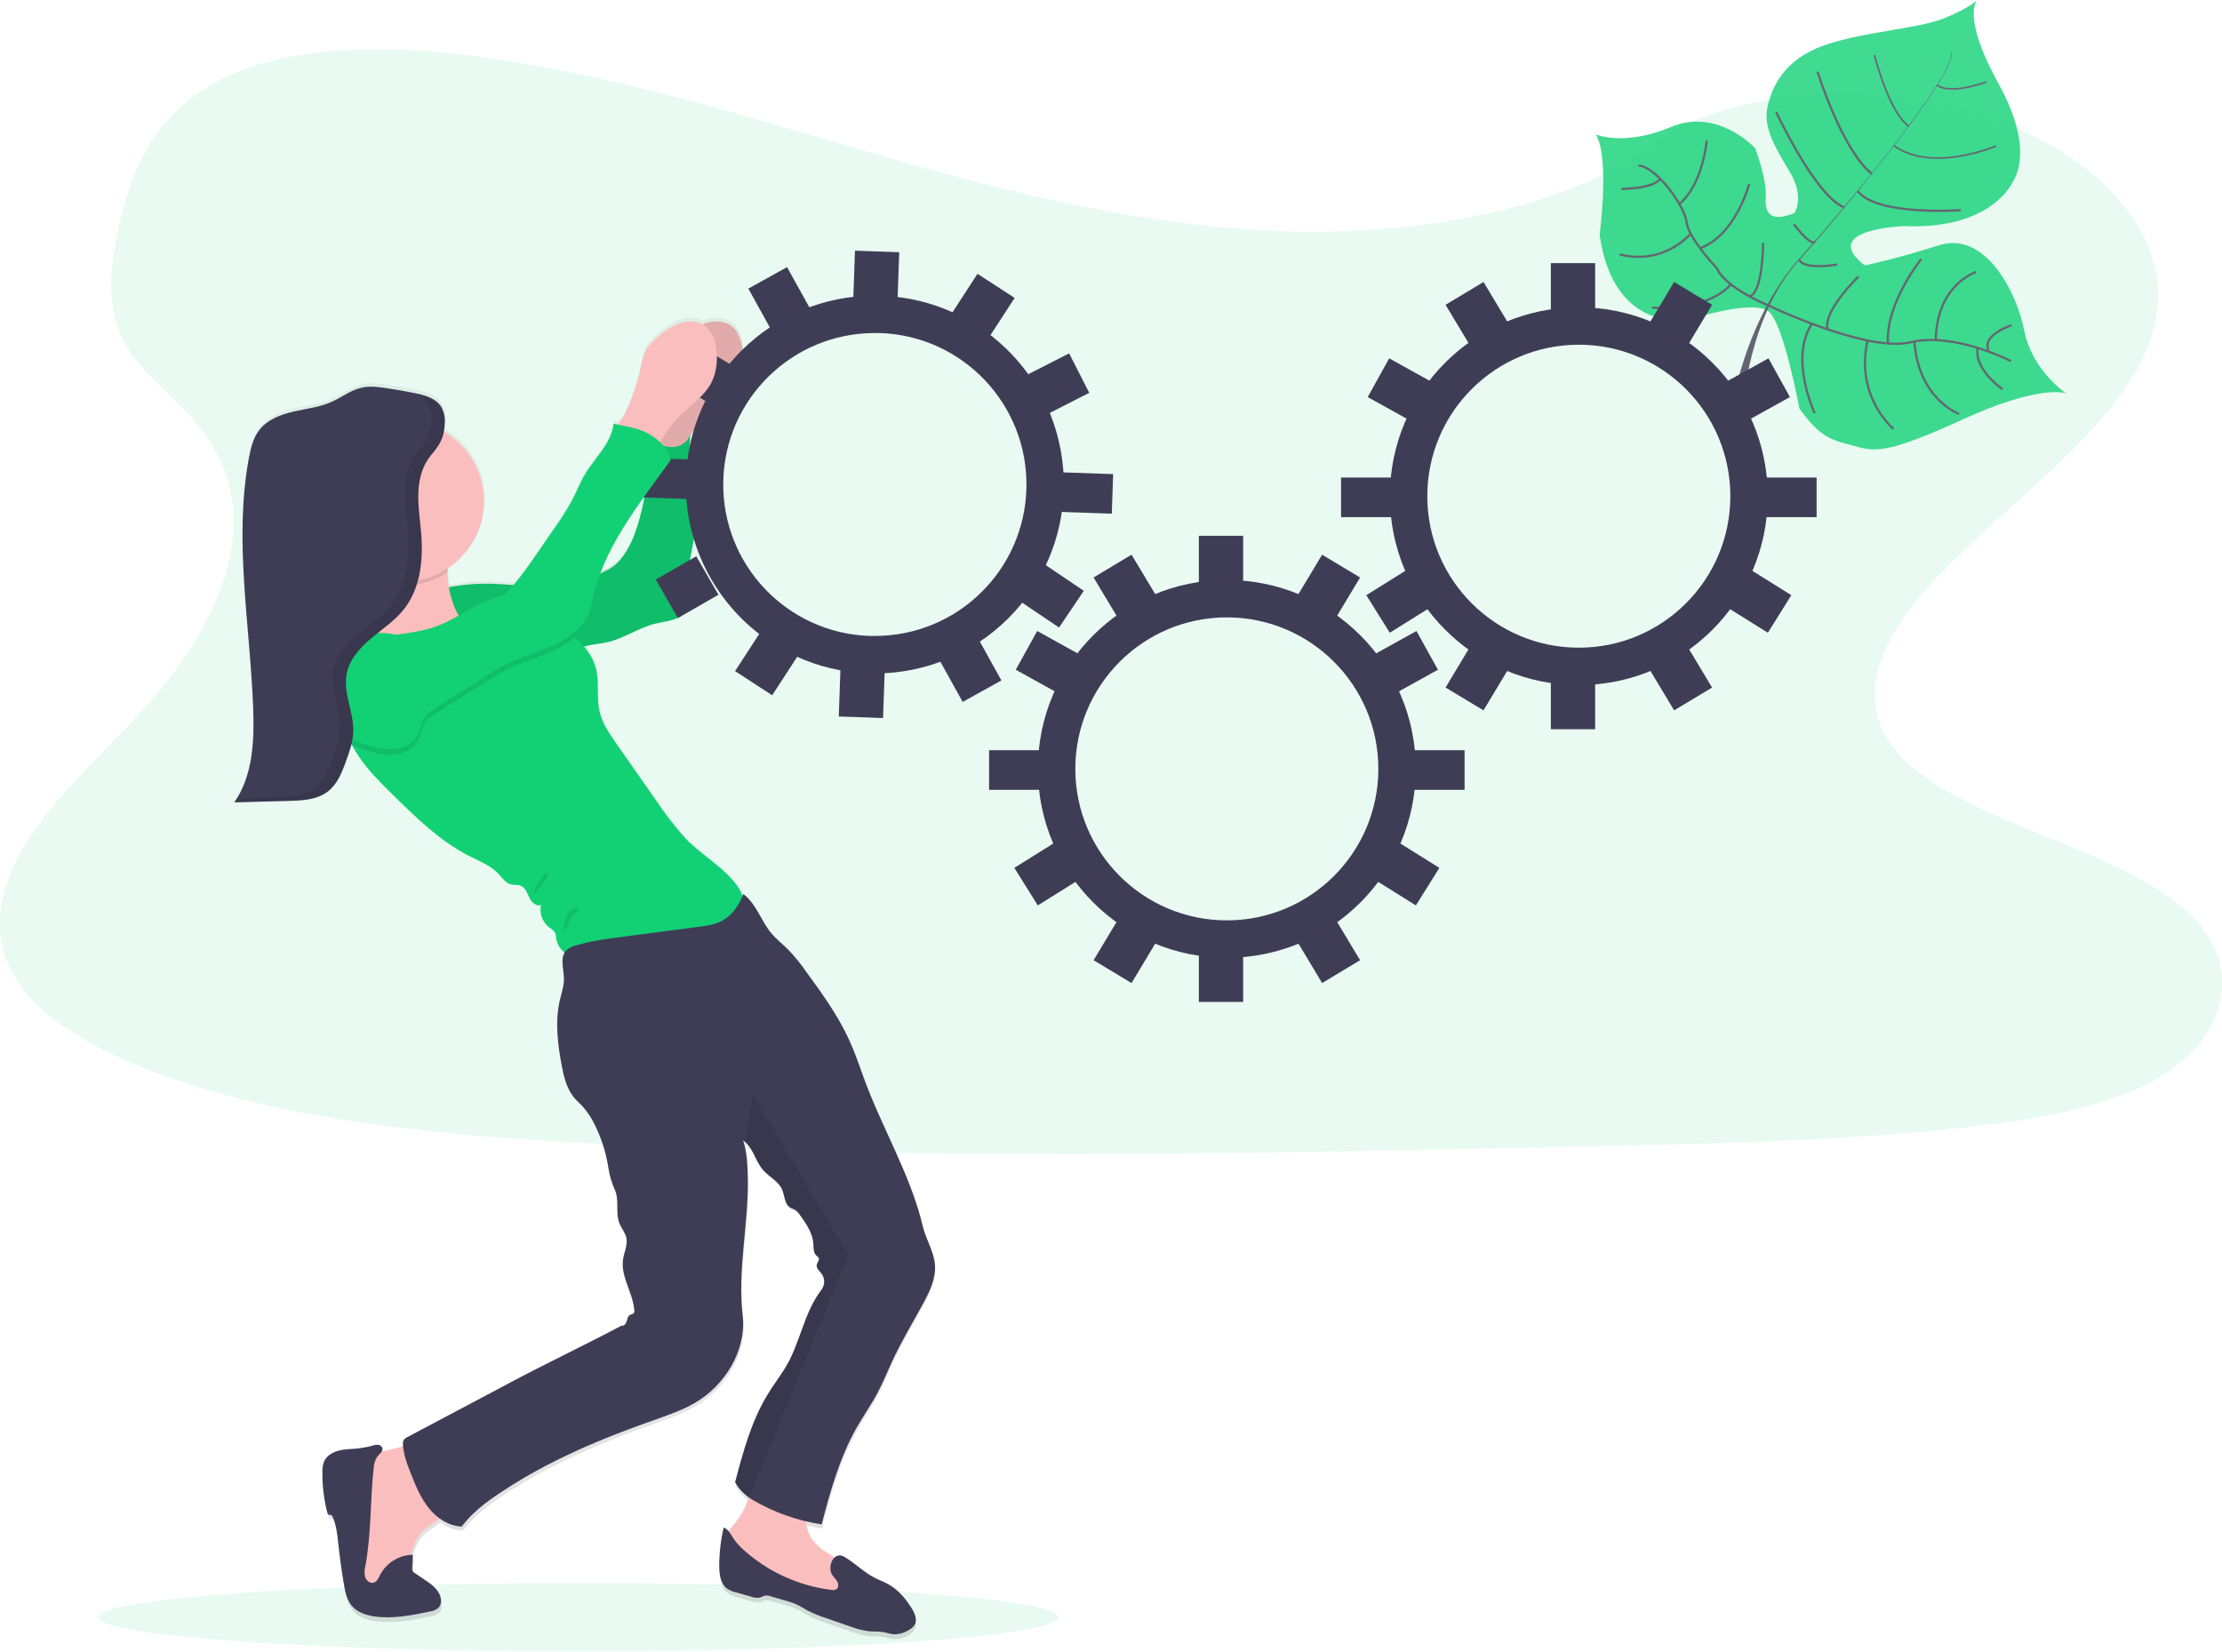
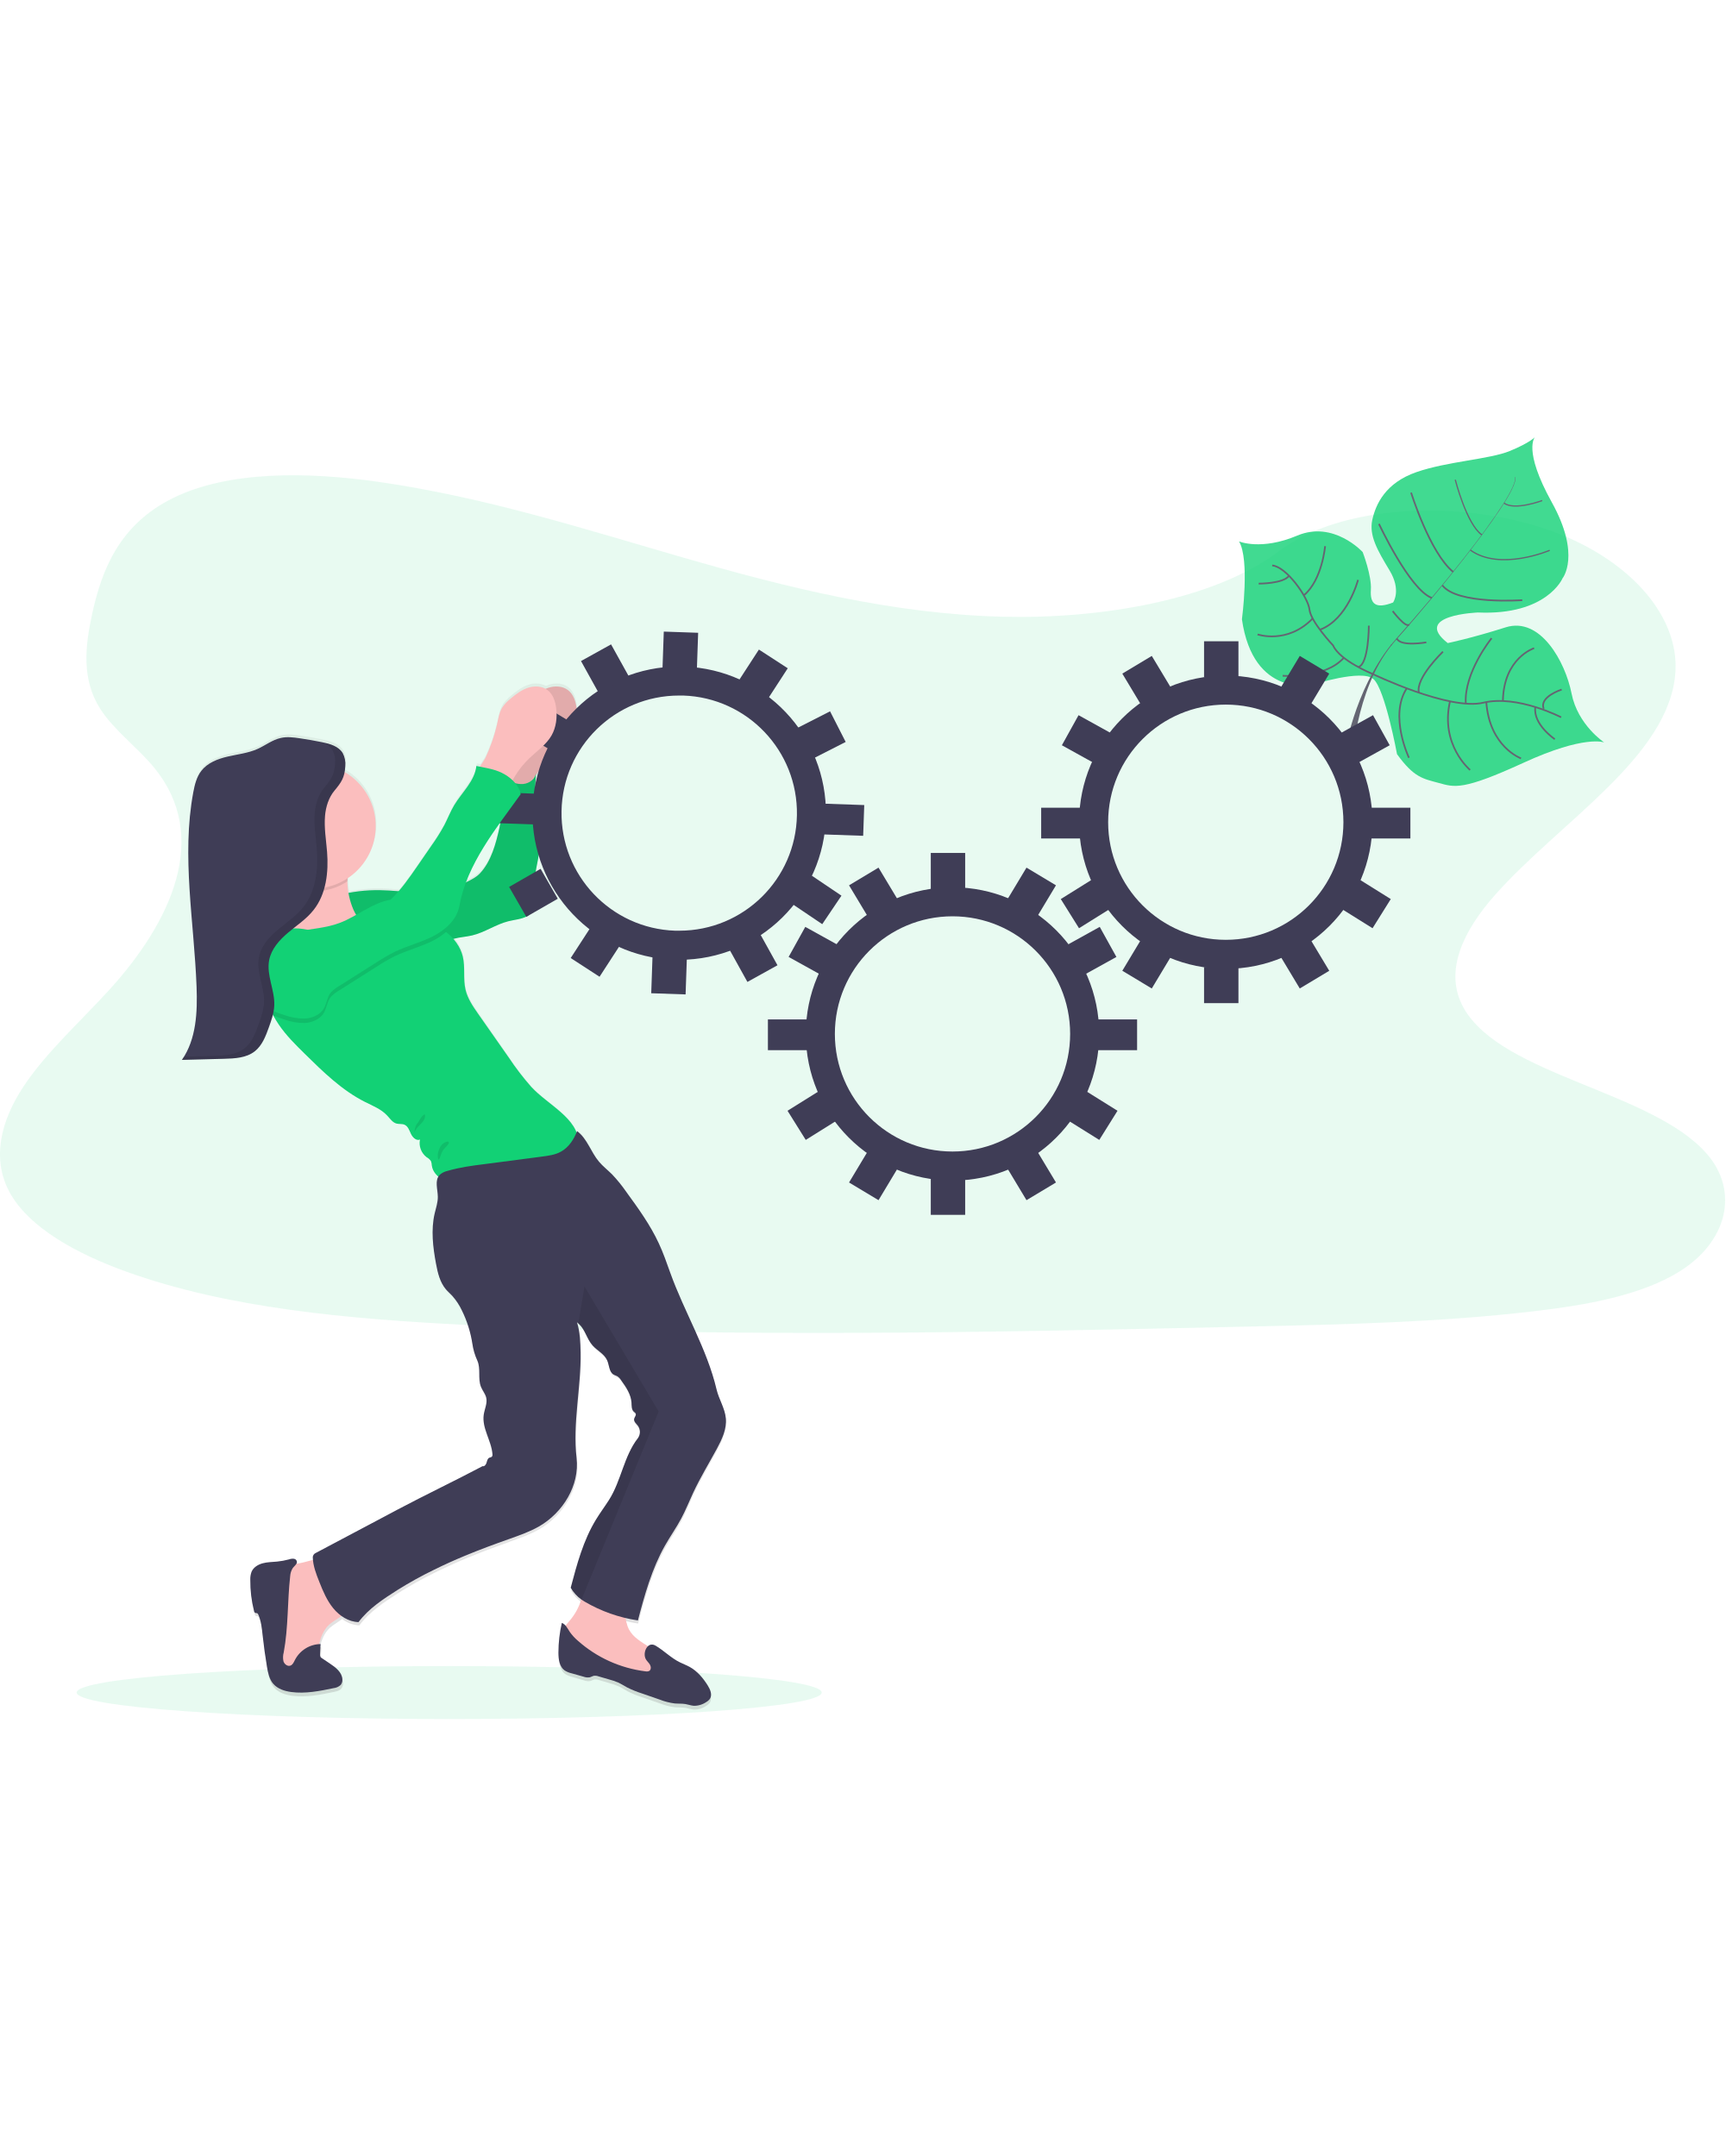
- <svg xmlns="http://www.w3.org/2000/svg" id="b1d80de4-06cb-4b2d-9c4c-b14d42818646" data-name="Layer 1" width="1009.54" height="750.39" viewBox="0 0 1009.54 750.39">
+ <svg xmlns="http://www.w3.org/2000/svg" id="b1d80de4-06cb-4b2d-9c4c-b14d42818646" data-name="Layer 1" width="240" height="300" viewBox="0 0 1009.54 750.39">
  <defs>
    <linearGradient id="fd95d79a-5cd9-41a5-a6ba-ef65272c784a" x1="361.1" y1="819.7" x2="361.1" y2="219" gradientUnits="userSpaceOnUse">
      <stop offset="0" stop-color="gray" stop-opacity="0.25" />
      <stop offset="0.54" stop-color="gray" stop-opacity="0.12" />
      <stop offset="1" stop-color="gray" stop-opacity="0.1" />
    </linearGradient>
  </defs>
  <path d="M681.78,180c-64.72-1.67-126.36-17.19-185.22-34.17S379.4,110,316.23,101c-40.63-5.79-87.1-6.61-119.83,9.58C164.89,126.14,154.71,153,149.24,178c-4.12,18.77-6.54,38.52,4.74,56.09,7.84,12.2,21.74,22.45,31.36,34.14,33.47,40.66,9.81,90.79-26.45,130.49-17,18.62-36.75,36.38-49.88,56.21s-19.2,42.53-7.71,62.76c11.38,20,38.51,35.09,67.9,45.68,59.69,21.51,130,27.66,198.61,31.15,151.83,7.72,304.46,4.37,456.69,1,56.34-1.24,112.92-2.49,168.34-9,30.78-3.59,62.55-9.3,84.9-23.07,28.36-17.48,35.39-47.08,16.38-69-31.88-36.77-120-45.91-142.31-85.37-12.26-21.72.33-45.91,18.16-66.06,38.24-43.21,102.33-81.12,105.7-130.52,2.32-33.92-28.49-67.9-76.13-83.95-49.93-16.82-119.18-14.71-156,13.14C805.59,170.4,738.93,181.44,681.78,180Z" transform="translate(-95.23 -74.8)" fill="#12d175" opacity="0.1" />
  <g opacity="0.8">
    <path d="M1034,253.58s-11.28-4.58-47.16,11.88-40.36,14.37-49.65,11.85-14.47-3.11-24.43-16.85c0,0-7-38.07-13.82-44s-35.68,3.37-35.68,3.37S828.64,227.79,822,181.5c0,0,4.68-34.88-1.7-45.59,0,0,12.88,5.55,34.12-3.41s38.24,9.66,38.24,9.66,5.36,13.87,4.8,22.13,2.83,11.38,13,7.38c0,0,5-7.08-2.07-18.78s-12.08-20.42-10.11-29.51,7.62-21.68,25.79-28S966.93,87.88,978.78,83s14.71-8.15,14.71-8.15-7.29,7.31,9.89,38.27,6.23,44.41,6.23,44.41-9.14,21.78-49.48,20c0,0-38.87,1.42-17.68,17.9,0,0,13.57-2.76,33.87-9.21s34.93,20.17,38.57,38.69S1034,253.58,1034,253.58Z" transform="translate(-95.23 -74.8)" fill="#12d175" />
    <path d="M981.76,98.29l.21-.06c1.56,5.91-15.81,29.65-30.66,48.53l-.17-.13C972.08,120,983,102.83,981.76,98.29Z" transform="translate(-95.23 -74.8)" fill="#444053" />
    <path d="M951.44,146.24l.09.24c-11.86,15.08-26.78,33.08-38.72,46.41-1.14,1.27-2.27,2.6-3.35,4l-.35-.27c1.1-1.37,2.23-2.71,3.37-4C924.42,179.27,939.59,161.31,951.44,146.24Z" transform="translate(-95.23 -74.8)" fill="#444053" />
    <path d="M909.4,196.22l.24.4c-21.73,27.13-23.17,69.25-23.22,69.62L881.84,261C881.89,260.58,887.52,223.53,909.4,196.22Z" transform="translate(-95.23 -74.8)" fill="#444053" />
    <path d="M1008.81,238.87s-25.62-13.32-45.59-8.54-64.92-16.9-64.92-16.9-19.09-7.75-22.93-16.59c0,0-13.09-13.85-13.84-21S848,150.65,839.72,150" transform="translate(-95.23 -74.8)" fill="none" stroke="#444053" stroke-miterlimit="10" />
    <path d="M1005.1,251.69s-12.9-8.69-11.4-18.83" transform="translate(-95.23 -74.8)" fill="none" stroke="#444053" stroke-miterlimit="10" />
    <path d="M985.31,262.92s-18.46-6.7-20.31-33" transform="translate(-95.23 -74.8)" fill="none" stroke="#444053" stroke-miterlimit="10" />
    <path d="M955.53,269.72s-17.64-14.63-11.78-40.2" transform="translate(-95.23 -74.8)" fill="none" stroke="#444053" stroke-miterlimit="10" />
    <path d="M919.74,262.57s-11.74-24.63-1.29-40.65" transform="translate(-95.23 -74.8)" fill="none" stroke="#444053" stroke-miterlimit="10" />
    <path d="M1009.11,222.63s-13.35,4.24-10.48,11.26" transform="translate(-95.23 -74.8)" fill="none" stroke="#444053" stroke-miterlimit="10" />
    <path d="M993,198.41s-17.86,5.66-18.28,30.93" transform="translate(-95.23 -74.8)" fill="none" stroke="#444053" stroke-miterlimit="10" />
    <path d="M968.1,192.58S951.85,212.64,953,230.87" transform="translate(-95.23 -74.8)" fill="none" stroke="#444053" stroke-miterlimit="10" />
    <path d="M939.64,200.45s-16.15,15.43-14.09,24" transform="translate(-95.23 -74.8)" fill="none" stroke="#444053" stroke-miterlimit="10" />
    <path d="M929.9,195s-15.14,2.71-17.25-2.26" transform="translate(-95.23 -74.8)" fill="none" stroke="#444053" stroke-miterlimit="10" />
    <path d="M910.23,176.72s7.65,10.13,9.62,7.86" transform="translate(-95.23 -74.8)" fill="none" stroke="#444053" stroke-miterlimit="10" />
    <path d="M986.05,170.31s-38.16,2.77-46.79-8.73" transform="translate(-95.23 -74.8)" fill="none" stroke="#444053" stroke-miterlimit="10" />
    <path d="M902.2,125.68s17.91,38.43,30.91,43.33" transform="translate(-95.23 -74.8)" fill="none" stroke="#444053" stroke-miterlimit="10" />
    <path d="M921,107.37s11,35.35,24.62,46.39" transform="translate(-95.23 -74.8)" fill="none" stroke="#444053" stroke-miterlimit="10" />
    <path d="M1002.11,141.14s-29,12.45-46.44-.15" transform="translate(-95.23 -74.8)" fill="none" stroke="#444053" stroke-miterlimit="10" stroke-width="0.75" />
    <path d="M946.84,99.83s6.63,26,15.56,32.27" transform="translate(-95.23 -74.8)" fill="none" stroke="#444053" stroke-miterlimit="10" stroke-width="0.75" />
    <path d="M997.73,112s-16.31,6.17-22.4,1.44" transform="translate(-95.23 -74.8)" fill="none" stroke="#444053" stroke-miterlimit="10" stroke-width="0.75" />
    <path d="M896.26,185.21s0,22.65-6.17,24.26" transform="translate(-95.23 -74.8)" fill="none" stroke="#444053" stroke-miterlimit="10" />
    <path d="M845.84,214.56s24.5,2.1,35.79-10.54" transform="translate(-95.23 -74.8)" fill="none" stroke="#444053" stroke-miterlimit="10" />
    <path d="M889.94,158.45s-5.92,23-22.27,29.16" transform="translate(-95.23 -74.8)" fill="none" stroke="#444053" stroke-miterlimit="10" />
    <path d="M831.15,190.36s17.34,6,32.25-9.32" transform="translate(-95.23 -74.8)" fill="none" stroke="#444053" stroke-miterlimit="10" />
    <path d="M870.67,138.7s-1.64,19.51-12.25,28.64" transform="translate(-95.23 -74.8)" fill="none" stroke="#444053" stroke-miterlimit="10" />
    <path d="M831.81,160.63s14.39.09,17.76-4.59" transform="translate(-95.23 -74.8)" fill="none" stroke="#444053" stroke-miterlimit="10" />
  </g>
  <ellipse cx="262.87" cy="734.89" rx="218" ry="15.5" fill="#12d175" opacity="0.1" />
  <path d="M484.39,725.3c3-5.39,6.59-10.47,9.49-15.93,2.65-5,4.72-10.3,7.11-15.44,4.09-8.8,9.13-17.12,13.72-25.68,3-5.61,5.9-11.72,5.32-18.06-.55-6-4.07-11.2-5.43-17-5.54-23.81-18.87-45.67-27-68.7-2.08-5.84-4.1-11.72-6.7-17.36-5-10.85-12-20.6-19-30.27a85.48,85.48,0,0,0-8.4-10.44c-2.51-2.51-5.33-4.72-7.61-7.44-4.7-5.6-6.9-13.66-12.78-18-.1.26-.21.51-.32.77C428.58,471,414.46,463.91,406.27,455a157.44,157.44,0,0,1-13.13-17.25l-17.83-25.77c-3.07-4.44-6.2-9-7.44-14.29-1.52-6.38-.11-13.18-1.61-19.56a24.67,24.67,0,0,0-5.45-10.36c.17-.05.35-.12.53-.16,3.4-.91,7-1.07,10.37-1.88,7.35-1.75,13.74-6.45,21.06-8.33,3.74-1,7.73-1.2,11.12-3a9.24,9.24,0,0,0,4.3-9.82c-2.37-12.55,4.25-25.27,3.13-38-.3-3.52-1.2-6.95-1.78-10.44-1.35-8.1-1.1-16.4-.62-24.62a52,52,0,0,1,8.15-10.13c4.5-4.34,9.87-8,13-13.43,2.73-4.81,3.39-10.62,2.7-16.12-.49-4-1.85-8.21-5-10.64s-7.67-2.61-11.48-1.34c-.53.17-1.05.38-1.56.6a13.11,13.11,0,0,0-10.34-.6c-3.8,1.26-7.06,3.77-10.12,6.38a23.13,23.13,0,0,0-4.72,5c-1.93,3-2.49,6.7-3.22,10.23a100,100,0,0,1-6.75,19.79c-.54,1.12-2,3.13-3.18,5.05l-2.14-.44c-.93,8.91-8.39,15.45-12.93,23.15-2.21,3.74-3.76,7.83-5.75,11.7a113.41,113.41,0,0,1-7.59,12.17q-4.05,6-8.11,11.89a169,169,0,0,1-11,14.88c-3.67-.3-7.34-.57-11-.63a89.29,89.29,0,0,0-18.31,1.63,51,51,0,0,1-.65-6.41c0-.13,0-.26,0-.39,0-.52.06-1.14.13-1.81a37,37,0,0,0-1.77-62.6,26.91,26.91,0,0,0,.38-3.4c0-.67,0-1.35,0-2,0-.34,0-.68-.07-1a13.22,13.22,0,0,0-.34-2c-.08-.32-.17-.64-.28-1a9.45,9.45,0,0,0-.83-1.8.86.86,0,0,0-.07-.1c-.13-.21-.26-.42-.41-.62s-.13-.16-.19-.24a4.78,4.78,0,0,0-.34-.42l-.25-.26c-.11-.12-.22-.24-.34-.35l-.28-.25-.35-.31-.32-.24-.36-.27-.35-.23-.36-.23c-.12-.08-.25-.15-.38-.22l-.37-.21-.4-.2-.37-.18-.44-.19-.36-.16-.48-.18-.34-.13-.52-.18-.31-.1-.57-.18-.27-.08-.62-.17-.24-.07-.65-.16-.19-.05-.72-.16-.12,0-1.06-.23q-6.57-1.35-13.22-2.33c-3.63-.54-7.35-1-10.93-.19-4.94,1.1-9.06,4.44-13.68,6.51-5.46,2.46-11.52,3.11-17.34,4.46s-11.81,3.66-15.46,8.43c-2.78,3.64-3.89,8.27-4.72,12.78-6.92,37.64.54,76.25,1.95,114.51.55,14.89-.12,30.81-8.56,43l24.58-.65c1.18,0,2.37-.07,3.57-.14s2.4-.16,3.58-.3a23.68,23.68,0,0,0,8.91-2.67,15.37,15.37,0,0,0,3.47-2.7c3.34-3.44,5.12-8.25,6.75-12.85.55-1.55,1.1-3.12,1.59-4.7.2-.66.39-1.32.56-2l.08-.32.28.13c1,1.88,2.13,3.72,3.33,5.5,4.29,6.32,9.73,11.72,15.13,17.09,10.73,10.65,21.7,21.49,35.15,28.33,4.54,2.29,9.45,4.22,12.91,8,1.7,1.83,3.17,4.18,5.58,4.81,1.5.39,3.15,0,4.58.64,2.1.88,2.87,3.41,3.84,5.49s3.16,4.2,5.24,3.25a10.51,10.51,0,0,0,3.92,10.43,7.66,7.66,0,0,1,2.54,2.28,8.29,8.29,0,0,1,.52,2.68,10.59,10.59,0,0,0,3.79,6.49c-1.95,3.23-.39,7.86-.34,11.89,0,3.38-1.11,6.64-1.87,9.93-2.21,9.65-1,19.75.8,29.48,1,5.37,2.27,10.93,5.77,15.1,1.14,1.35,2.5,2.52,3.7,3.83a35.6,35.6,0,0,1,5.65,8.61,67.5,67.5,0,0,1,6.13,19.64,35.76,35.76,0,0,0,2.9,9.9c2.19,4.78.19,10.66,2.15,15.54.89,2.19,2.53,4.06,3.06,6.35.75,3.33-1,6.66-1.47,10.05-1.14,7.94,4.59,15.31,5.11,23.31a1.84,1.84,0,0,1-.28,1.35c-.39.44-1.06.43-1.59.68-1,.48-1.27,1.83-1.59,2.95s-1.22,2.39-2.33,2.05c-16.43,8.79-33.44,16.91-49.87,25.7l-7.5,4-40.11,21.43a2.9,2.9,0,0,0-1.61,2.62c0,.48.06,1,.1,1.45-2.81.7-5.51,1.54-7.43,1.89-.79.15-1.58.3-2.36.47a2.52,2.52,0,0,0,.36-1,2,2,0,0,0-1.77-2,6.41,6.41,0,0,0-2.89.38,42.15,42.15,0,0,1-7,1.29c-2.81.27-5.67.26-8.39,1s-5.4,2.39-6.5,5a12.13,12.13,0,0,0-.72,4.72,72.25,72.25,0,0,0,2.18,18.34,1.56,1.56,0,0,0,.73,1.17c.35.14.77,0,1.12.16a1.5,1.5,0,0,1,.65.82c1.68,3.82,2.07,8.08,2.52,12.24q1,9.25,2.53,18.45c.6,3.58,1.34,7.32,3.67,10.08,2.56,3,6.61,4.33,10.52,4.86,8.25,1.11,16.58-.56,24.72-2.27,1.52-.32,3.15-.71,4.17-1.89a4.71,4.71,0,0,0,1-3.33c-.19-4.11-3.93-7-7.33-9.31L284,791.56a2,2,0,0,1-1-2.26l.3-6.07-.9,0c1-4.28,2.61-8.39,5.76-11.33,2.17-2,5-3.4,7.27-5.22a18,18,0,0,0,10.11,3.71c6-8.08,14.45-13.58,22.9-19a224,224,0,0,1,21.25-11.86q8.86-4.38,18-8.21c8.6-3.62,17.36-6.85,26.13-10,5.85-2.1,11.75-4.17,17.14-7.27,14-8.09,23.89-24.24,22-40.41-2.38-20.4,2.71-41.66,2.37-62.2-.1-6-.32-12-2.14-17.75a9.48,9.48,0,0,1,1.19,1c3.64,3.4,4.52,8.8,8,12.68,2.71,3.05,6.83,5,8.47,8.72,1.25,2.85,1.07,6.7,3.68,8.34.74.47,1.62.67,2.36,1.13a7.9,7.9,0,0,1,2.19,2.37c2.77,3.95,5.64,8.18,5.94,13,.13,1.91-.05,4.12,1.35,5.41.4.37.91.64,1.12,1.14.44,1-.72,2.06-.92,3.17-.29,1.54,1.23,2.71,2.17,4a6.29,6.29,0,0,1,0,7.41c-8.2,10.65-9.68,25-16.85,36.39-2.48,3.93-5.24,7.65-7.64,11.63-7.38,12.22-11.11,26.26-14.73,40.09a22.15,22.15,0,0,0,6.15,6.86,34,34,0,0,1-6.85,12.65,31.84,31.84,0,0,0-2.26,2.83,5.5,5.5,0,0,0-2.23-1.68,79.23,79.23,0,0,0-2,17.5c0,3.88.53,8.31,3.68,10.55a13.05,13.05,0,0,0,4.09,1.69l6.86,2a7.17,7.17,0,0,0,3.79.37c.81-.23,1.53-.73,2.36-.89a5.79,5.79,0,0,1,2.66.35l5.93,1.73a39.2,39.2,0,0,1,5.86,2.07c1.69.81,3.25,1.86,4.91,2.76a59.33,59.33,0,0,0,8.57,3.52L481.26,816a37.19,37.19,0,0,0,8.86,2.3c2.1.18,4.23,0,6.3.36,1.58.27,3.11.84,4.7,1a12.32,12.32,0,0,0,7.4-2.2,6.61,6.61,0,0,0,2.14-1.93c1.5-2.34.21-5.43-1.25-7.79-2.71-4.38-6.1-8.48-10.57-11-1.81-1-3.77-1.74-5.64-2.66-5.32-2.6-9.33-6.94-14.36-9.91a3.41,3.41,0,0,0-4.31.29c-4.18-2.71-8.7-5.36-11-9.77a22,22,0,0,1-2-6.75c2.35.56,4.72,1,7.11,1.39C472.53,754.25,476.78,738.9,484.39,725.3ZM388.32,298.81c-.2,1.13-.42,2.25-.66,3.37-2,9.39-4.86,19.91-11.4,26.9a25,25,0,0,1-7.38,4.87l-.73.36C372.86,321.73,380.36,310.07,388.32,298.81Z" transform="translate(-95.23 -74.8)" fill="url(#fd95d79a-5cd9-41a5-a6ba-ef65272c784a)" />
  <path d="M398,243.11c.74-3.49,1.3-7.15,3.23-10.16a23.21,23.21,0,0,1,4.73-5c3.06-2.59,6.33-5.08,10.14-6.34s8.29-1.09,11.49,1.33,4.55,6.59,5.05,10.57c.68,5.47,0,11.23-2.71,16-3.1,5.41-8.48,9-13,13.34a51.62,51.62,0,0,0-8.47,10.56,30.09,30.09,0,0,1-3.86,5.64,7.33,7.33,0,0,1-6.13,2.45c-1.93-.31-3.5-1.65-5-2.93-1.85-1.62-6.83-4.51-7-7.08-.12-2.08,3.77-6.8,4.72-8.75A98.52,98.52,0,0,0,398,243.11Z" transform="translate(-95.23 -74.8)" fill="#fbbebe" />
  <path d="M398,243.11c.74-3.49,1.3-7.15,3.23-10.16a23.21,23.21,0,0,1,4.73-5c3.06-2.59,6.33-5.08,10.14-6.34s8.29-1.09,11.49,1.33,4.55,6.59,5.05,10.57c.68,5.47,0,11.23-2.71,16-3.1,5.41-8.48,9-13,13.34a51.62,51.62,0,0,0-8.47,10.56,30.09,30.09,0,0,1-3.86,5.64,7.33,7.33,0,0,1-6.13,2.45c-1.93-.31-3.5-1.65-5-2.93-1.85-1.62-6.83-4.51-7-7.08-.12-2.08,3.77-6.8,4.72-8.75A98.52,98.52,0,0,0,398,243.11Z" transform="translate(-95.23 -74.8)" opacity="0.1" />
  <path d="M293,343.06a89.71,89.71,0,0,1,24.57-3c13.83.2,28.07,3.55,41.24-.69a71.54,71.54,0,0,0,9.89-4.29c2.65-1.32,5.35-2.68,7.38-4.84,6.55-6.94,9.37-17.39,11.42-26.72s2.58-18.91,3.11-28.44c3.41,1.59,7,3.16,10.78,2.84s7.55-3.2,7.53-7c-.56,8.83-1,17.77.49,26.49.58,3.46,1.48,6.87,1.79,10.37,1.12,12.64-5.51,25.27-3.14,37.74a9.15,9.15,0,0,1-4.3,9.75c-3.4,1.83-7.4,2.06-11.14,3-7.33,1.87-13.73,6.53-21.09,8.27-3.43.81-7,1-10.38,1.87-4.86,1.28-9.27,4.06-14.22,4.94-3.71.66-7.53.21-11.28.53-3.26.27-6.46,1.13-9.73,1.21-8,.2-15.57-4.33-20.89-10.34S296.34,350.34,293,343.06Z" transform="translate(-95.23 -74.8)" fill="#12d175" />
  <path d="M293,343.06a89.71,89.71,0,0,1,24.57-3c13.83.2,28.07,3.55,41.24-.69a71.54,71.54,0,0,0,9.89-4.29c2.65-1.32,5.35-2.68,7.38-4.84,6.55-6.94,9.37-17.39,11.42-26.72s2.58-18.91,3.11-28.44c3.41,1.59,7,3.16,10.78,2.84s7.55-3.2,7.53-7c-.56,8.83-1,17.77.49,26.49.58,3.46,1.48,6.87,1.79,10.37,1.12,12.64-5.51,25.27-3.14,37.74a9.15,9.15,0,0,1-4.3,9.75c-3.4,1.83-7.4,2.06-11.14,3-7.33,1.87-13.73,6.53-21.09,8.27-3.43.81-7,1-10.38,1.87-4.86,1.28-9.27,4.06-14.22,4.94-3.71.66-7.53.21-11.28.53-3.26.27-6.46,1.13-9.73,1.21-8,.2-15.57-4.33-20.89-10.34S296.34,350.34,293,343.06Z" transform="translate(-95.23 -74.8)" opacity="0.1" />
  <path d="M652.63,355.35a68.84,68.84,0,1,1-68.84,68.83,68.84,68.84,0,0,1,68.84-68.83m0-17a85.84,85.84,0,1,0,85.84,85.83,85.93,85.93,0,0,0-85.84-85.83Z" transform="translate(-95.23 -74.8)" fill="#3f3d56" />
  <rect x="544.69" y="243.47" width="20.12" height="21.18" fill="#3f3d56" />
  <rect x="689.04" y="330.53" width="20.12" height="21.18" transform="translate(180.31 -386.14) rotate(31)" fill="#3f3d56" />
  <rect x="724.34" y="364.89" width="20.12" height="21.18" transform="translate(611.53 -523.68) rotate(61)" fill="#3f3d56" />
  <rect x="724.81" y="461.5" width="20.12" height="21.18" transform="translate(1429.42 24.26) rotate(122)" fill="#3f3d56" />
  <rect x="560.79" y="364.89" width="20.12" height="21.18" transform="translate(1080.79 -16.57) rotate(119)" fill="#3f3d56" />
  <rect x="560.33" y="461.5" width="20.12" height="21.18" transform="translate(573.26 -336.6) rotate(58)" fill="#3f3d56" />
  <rect x="596.1" y="330.53" width="20.12" height="21.18" transform="translate(1206.2 246.52) rotate(149)" fill="#3f3d56" />
  <rect x="544.69" y="434.11" width="20.12" height="21.18" fill="#3f3d56" />
  <rect x="689.04" y="496.66" width="20.12" height="21.18" transform="translate(-256.63 357.71) rotate(-31)" fill="#3f3d56" />
  <rect x="596.1" y="496.66" width="20.12" height="21.18" transform="translate(769.26 1179.44) rotate(-149)" fill="#3f3d56" />
  <rect x="449.38" y="340.91" width="24.36" height="18" fill="#3f3d56" />
  <rect x="736.3" y="415.71" width="24.36" height="18" transform="translate(1401.72 774.62) rotate(-180)" fill="#3f3d56" />
  <path d="M812.55,231.44a68.84,68.84,0,1,1-68.84,68.83,68.84,68.84,0,0,1,68.84-68.83m0-17a85.84,85.84,0,1,0,85.84,85.83,85.93,85.93,0,0,0-85.84-85.83Z" transform="translate(-95.23 -74.8)" fill="#3f3d56" />
  <rect x="704.61" y="119.57" width="20.12" height="21.18" fill="#3f3d56" />
  <rect x="848.96" y="206.62" width="20.12" height="21.18" transform="translate(139.34 -486.21) rotate(31)" fill="#3f3d56" />
  <rect x="884.26" y="240.98" width="20.12" height="21.18" transform="translate(585.55 -727.39) rotate(61)" fill="#3f3d56" />
  <rect x="884.73" y="337.59" width="20.12" height="21.18" transform="translate(1569 -300.93) rotate(122)" fill="#3f3d56" />
  <rect x="720.71" y="240.98" width="20.12" height="21.18" transform="translate(1209.86 -340.41) rotate(119)" fill="#3f3d56" />
  <rect x="720.25" y="337.59" width="20.12" height="21.18" transform="translate(543.35 -530.46) rotate(58)" fill="#3f3d56" />
  <rect x="756.02" y="206.62" width="20.12" height="21.18" transform="translate(1439.38 -65.97) rotate(149)" fill="#3f3d56" />
  <rect x="704.61" y="310.2" width="20.12" height="21.18" fill="#3f3d56" />
  <rect x="848.96" y="372.75" width="20.12" height="21.18" transform="translate(-169.97 422.38) rotate(-31)" fill="#3f3d56" />
  <rect x="756.02" y="372.75" width="20.12" height="21.18" transform="translate(1130.07 1031.68) rotate(-149)" fill="#3f3d56" />
  <rect x="609.29" y="217" width="24.36" height="18" fill="#3f3d56" />
  <rect x="896.21" y="291.8" width="24.36" height="18" transform="translate(1721.56 526.8) rotate(-180)" fill="#3f3d56" />
  <path d="M492.67,226.14c.81,0,1.62,0,2.43,0a68.84,68.84,0,0,1-2.34,137.64c-.81,0-1.62,0-2.44,0a68.84,68.84,0,0,1,2.35-137.64m0-17h0a85.84,85.84,0,0,0-2.94,171.63c1,0,2,.05,3,.05a85.84,85.84,0,0,0,2.93-171.63c-1,0-2-.05-3-.05Z" transform="translate(-95.23 -74.8)" fill="#3f3d56" />
  <rect x="483.31" y="189.04" width="20.12" height="21.18" transform="translate(-88.01 -91.8) rotate(1.99)" fill="#3f3d56" />
  <rect x="531.97" y="202.99" width="20.12" height="21.18" transform="translate(108.44 -335.49) rotate(32.99)" fill="#3f3d56" />
  <rect x="566.07" y="238.55" width="20.12" height="21.18" transform="translate(441.2 -452.09) rotate(62.99)" fill="#3f3d56" />
  <rect x="563.18" y="335.12" width="20.12" height="21.18" transform="translate(1085.12 -11.13) rotate(123.99)" fill="#3f3d56" />
  <rect x="402.62" y="232.88" width="20.12" height="21.18" transform="translate(738.64 -59.76) rotate(120.99)" fill="#3f3d56" />
  <rect x="398.8" y="329.42" width="20.12" height="21.18" transform="matrix(0.5, 0.87, -0.87, 0.5, 403.55, -258.9)" fill="#3f3d56" />
  <rect x="439.09" y="199.76" width="20.12" height="21.18" transform="translate(848.74 101.67) rotate(150.99)" fill="#3f3d56" />
  <rect x="476.7" y="379.55" width="20.12" height="21.18" transform="translate(-81.4 -91.46) rotate(1.99)" fill="#3f3d56" />
  <rect x="526.21" y="369.02" width="20.12" height="21.18" transform="translate(-212.04 232.91) rotate(-29.01)" fill="#3f3d56" />
  <rect x="433.33" y="365.79" width="20.12" height="21.18" transform="translate(515.14 858.69) rotate(-147.01)" fill="#3f3d56" />
  <rect x="384.73" y="283.18" width="24.36" height="18" transform="translate(-84.85 -88.4) rotate(1.99)" fill="#3f3d56" />
  <rect x="576.3" y="289.83" width="24.36" height="18" transform="translate(1071.01 543.1) rotate(-178.01)" fill="#3f3d56" />
  <path d="M271,733.91a20.66,20.66,0,0,0-7.09,2.21c-3,1.83-4.85,5.06-6.17,8.32-3.31,8.18-4,17.16-4.14,26-.12,7.12.12,14.41,2.67,21.05A13.3,13.3,0,0,0,259.8,797a12.56,12.56,0,0,0,4.83,2.34c3.8,1,8.21,1,11.32-1.4,3.46-2.71,4.33-7.48,5.06-11.81,1-5.84,2.39-12,6.73-16.07,3.22-3,7.83-4.5,10.17-8.22,2.79-4.42,1.32-10.19-.46-15.11-1.55-4.26-3.82-12.91-8.28-15.09S275.64,733.07,271,733.91Z" transform="translate(-95.23 -74.8)" fill="#fbbebe" />
  <path d="M435.47,754.86a33.45,33.45,0,0,1-7,12.91c-2,2.28-4.45,5.05-3.4,7.88a7.05,7.05,0,0,0,1.86,2.49c14.66,14.35,35.17,21.33,55.52,23.87a1.91,1.91,0,0,0,1,0c.6-.27.74-1,.82-1.67a21.13,21.13,0,0,0,0-6.4c-1-5-5.35-8.47-9.61-11.21s-8.92-5.4-11.3-9.87c-3-5.56-1.71-12.8-5.24-18-2.86-4.23-8.17-6-13.21-6.83-1.75-.27-5.47-2.19-7-1.3C436.35,747.63,436,753.12,435.47,754.86Z" transform="translate(-95.23 -74.8)" fill="#fbbebe" />
  <path d="M269,733.39a2,2,0,0,0-1.77-2,6.4,6.4,0,0,0-2.89.37,42.25,42.25,0,0,1-7,1.28c-2.81.27-5.68.26-8.41,1s-5.4,2.37-6.51,5a12.39,12.39,0,0,0-.72,4.69,71.64,71.64,0,0,0,2.18,18.21,1.58,1.58,0,0,0,.74,1.17c.35.14.77,0,1.12.16a1.48,1.48,0,0,1,.65.81c1.69,3.8,2.08,8,2.53,12.16q1,9.19,2.53,18.32c.6,3.55,1.34,7.28,3.68,10,2.56,3,6.62,4.29,10.53,4.82,8.26,1.1,16.6-.56,24.76-2.26a7.22,7.22,0,0,0,4.17-1.87,4.66,4.66,0,0,0,1-3.31c-.19-4.08-3.94-7-7.34-9.24l-4.68-3.15a2.43,2.43,0,0,1-.82-.74,2.64,2.64,0,0,1-.23-1.5l.3-6a17.18,17.18,0,0,0-15,9.31c-.65,1.29-1.26,2.8-2.61,3.3-1.67.63-3.53-.78-4.09-2.47a10.76,10.76,0,0,1,.15-5.28c2.74-14.68,2.1-29.77,3.77-44.61a10.16,10.16,0,0,1,1.49-4.7C267.34,735.74,268.85,734.76,269,733.39Z" transform="translate(-95.23 -74.8)" fill="#3f3d56" />
  <path d="M473.24,790.31c.69,1.14,1.76,2,2.4,3.18s.63,2.9-.52,3.57a3.52,3.52,0,0,1-2.16.22,73.1,73.1,0,0,1-39.53-17.88,27.71,27.71,0,0,1-4.84-5.31c-1.29-2-2.38-4.35-4.58-5.17a78.17,78.17,0,0,0-2,17.38c0,3.85.53,8.25,3.68,10.48a13.17,13.17,0,0,0,4.1,1.67l6.87,1.94a7.31,7.31,0,0,0,3.8.37c.81-.22,1.53-.73,2.36-.88a5.84,5.84,0,0,1,2.67.34l5.93,1.73a39.24,39.24,0,0,1,5.87,2c1.69.8,3.26,1.85,4.91,2.74a58.76,58.76,0,0,0,8.59,3.49l10.44,3.62a36.83,36.83,0,0,0,8.88,2.28c2.1.18,4.23,0,6.31.36,1.58.27,3.11.84,4.71,1a12.45,12.45,0,0,0,7.4-2.19,6.69,6.69,0,0,0,2.15-1.91c1.5-2.33.21-5.4-1.26-7.75-2.71-4.34-6.1-8.41-10.58-10.89-1.82-1-3.78-1.74-5.65-2.65-5.32-2.58-9.35-6.89-14.38-9.84C474.06,779.45,471,786.64,473.24,790.31Z" transform="translate(-95.23 -74.8)" fill="#3f3d56" />
  <path d="M326.61,370a43.25,43.25,0,0,1-18.46,7.18,74.46,74.46,0,0,1-10.45.56,265.8,265.8,0,0,1-43.46-3.63c5.72-6.3,11.5-13,13.66-21.26a34.92,34.92,0,0,0,.65-13.32,99.7,99.7,0,0,0-4.06-16.77,116.2,116.2,0,0,0,18.37-.47c3.48-.35,12-3.52,15-1.12,2.81,2.23.69,10.12.64,13.76,0,.13,0,.26,0,.39a44.28,44.28,0,0,0,3.51,16.06C306.41,361.22,315.82,369.3,326.61,370Z" transform="translate(-95.23 -74.8)" fill="#fbbebe" />
  <path d="M298.54,334.88a36.68,36.68,0,0,1-30,4.6,99.7,99.7,0,0,0-4.06-16.77,116.2,116.2,0,0,0,18.37-.47c3.48-.35,12-3.52,15-1.12C300.71,323.35,298.59,331.24,298.54,334.88Z" transform="translate(-95.23 -74.8)" opacity="0.1" />
  <circle cx="183.27" cy="227.74" r="36.6" fill="#fbbebe" />
  <path d="M433.79,487.74a17,17,0,0,1-8.25,14.69,32.6,32.6,0,0,1-9,3.15c-16.74,4-33.89,7.29-51.08,6.31-3.72-.21-7.5-.65-10.84-2.28s-6.19-4.68-6.69-8.36a7.92,7.92,0,0,0-.53-2.66,7.5,7.5,0,0,0-2.54-2.26A10.41,10.41,0,0,1,341,486c-2.09.93-4.27-1.17-5.25-3.24s-1.75-4.57-3.85-5.44c-1.43-.61-3.08-.25-4.59-.64-2.41-.62-3.88-3-5.58-4.78-3.47-3.71-8.39-5.63-12.93-7.91-13.47-6.79-24.45-17.55-35.2-28.13-5.41-5.33-10.86-10.7-15.15-17-1.21-1.77-2.3-3.59-3.33-5.46a153.52,153.52,0,0,1-8.44-19.31c-1.36-3.54-2.74-7.28-2.18-11,.05-.34.12-.68.2-1a21.05,21.05,0,0,1,3.32-6.71c3.72-5.47,8.6-10.65,15-12.33s12.79.35,19.29,1.73a49.15,49.15,0,0,0,6.55,1c6.89.49,13.71-1.36,20.37-3.2l7.26-2c3.64-1,5.46-5.4,9.14-6.17a12.83,12.83,0,0,1,4.93.25c7.47,1.42,15,3.25,21.57,7.05a35.54,35.54,0,0,1,4.19,2.85c4.68,3.7,8.38,8.63,9.74,14.39,1.5,6.33.09,13.09,1.61,19.42,1.24,5.23,4.38,9.79,7.46,14.2L393,438.09a158.57,158.57,0,0,0,13.15,17.14C415.73,465.66,433.55,473.55,433.79,487.74Z" transform="translate(-95.23 -74.8)" fill="#12d175" />
  <path d="M386.07,243.11c.74-3.49,1.29-7.15,3.22-10.16a23.21,23.21,0,0,1,4.73-5c3.07-2.59,6.33-5.08,10.14-6.34s8.29-1.09,11.49,1.33,4.55,6.59,5.05,10.57c.68,5.47,0,11.23-2.71,16-3.1,5.41-8.48,9-13,13.34a52,52,0,0,0-8.47,10.56,30.09,30.09,0,0,1-3.86,5.64,7.33,7.33,0,0,1-6.13,2.45c-1.92-.31-3.5-1.65-5-2.93-1.85-1.62-6.84-4.51-7-7.08-.12-2.08,3.77-6.8,4.72-8.75A99.19,99.19,0,0,0,386.07,243.11Z" transform="translate(-95.23 -74.8)" fill="#fbbebe" />
  <path d="M514.7,667.07c-4.6,8.49-9.64,16.76-13.74,25.5-2.39,5.11-4.46,10.37-7.12,15.34-2.9,5.42-6.47,10.46-9.5,15.82-7.63,13.51-11.88,28.75-15.81,43.76a87.17,87.17,0,0,1-31.16-11c-.65-.38-1.27-.78-1.87-1.21a22.24,22.24,0,0,1-6.29-6.93c3.63-13.73,7.36-27.69,14.75-39.82,2.41-4,5.17-7.65,7.65-11.55,7.19-11.3,8.67-25.56,16.88-36.14a6.21,6.21,0,0,0,0-7.36c-.95-1.23-2.46-2.4-2.18-3.92.21-1.11,1.37-2.11.92-3.15-.21-.5-.72-.77-1.12-1.13-1.4-1.29-1.22-3.49-1.34-5.38-.31-4.79-3.18-9-6-12.91a8,8,0,0,0-2.19-2.36c-.74-.45-1.62-.65-2.36-1.11-2.62-1.64-2.43-5.46-3.69-8.29-1.64-3.73-5.77-5.63-8.48-8.66-3.45-3.85-4.33-9.22-8-12.59a10,10,0,0,0-1.19-1c1.82,5.65,2,11.68,2.13,17.63.35,20.39-4.75,41.5-2.36,61.76,1.88,16.07-8,32.11-22.05,40.14-5.4,3.08-11.3,5.14-17.16,7.23-8.79,3.11-17.55,6.32-26.17,9.92q-9.14,3.78-18,8.15a227.43,227.43,0,0,0-21.29,11.78c-8.46,5.38-16.92,10.85-22.93,18.88-5.81-.16-11.13-3.65-14.81-8.15s-6-10-8.11-15.36c-1.87-4.65-3.71-9.45-3.85-14.46A2.86,2.86,0,0,1,280,728l40.17-21.29,7.51-4c16.45-8.73,33.49-16.8,49.94-25.52,1.11.33,2-.93,2.33-2s.56-2.45,1.6-2.93c.52-.25,1.2-.24,1.59-.68a1.9,1.9,0,0,0,.28-1.33c-.53-8-6.27-15.27-5.12-23.16.49-3.36,2.22-6.67,1.47-10-.53-2.29-2.17-4.14-3.06-6.31-2-4.85,0-10.69-2.16-15.44a35.7,35.7,0,0,1-2.9-9.84,66.83,66.83,0,0,0-6.14-19.5,35.55,35.55,0,0,0-5.65-8.55c-1.21-1.3-2.57-2.46-3.72-3.81-3.49-4.14-4.78-9.66-5.77-15-1.8-9.67-3-19.7-.8-29.28.76-3.27,1.92-6.51,1.87-9.86-.05-4.43-2-9.6,1.08-12.8a9.94,9.94,0,0,1,4.5-2.31c7.08-2.11,14.45-3.07,21.78-4L412.35,496c3.84-.51,7.77-1,11.16-2.91,4.55-2.51,7.57-7.16,9.42-12,5.89,4.3,8.09,12.31,12.79,17.86,2.29,2.71,5.12,4.9,7.63,7.39a85.62,85.62,0,0,1,8.41,10.37c7,9.61,14,19.29,19,30.07,2.61,5.6,4.63,11.44,6.71,17.25,8.19,22.87,21.54,44.58,27.08,68.22,1.36,5.78,4.89,11,5.44,16.91C520.61,655.43,517.71,661.49,514.7,667.07Z" transform="translate(-95.23 -74.8)" fill="#3f3d56" />
  <path d="M339,477.13a10.3,10.3,0,0,0-1.24,4.95c.75-3.7,5.84-5.75,6.17-9.41.15-1.69-.16-1.61-1.2-.72C341.15,473.32,340.46,475.68,339,477.13Z" transform="translate(-95.23 -74.8)" opacity="0.1" />
  <path d="M354.51,488.37a7.63,7.63,0,0,0-2.32,3.43,8.7,8.7,0,0,0-.47,6c.75-.35,1-1.27,1.23-2.07a14.44,14.44,0,0,1,1.59-3.54c.6-1,3.37-3.23,3.36-4.28C357.87,486.3,355.25,487.8,354.51,488.37Z" transform="translate(-95.23 -74.8)" opacity="0.1" />
  <path d="M356.3,364.49a37.74,37.74,0,0,1-7.72,5.14c-7.25,3.67-15.28,5.61-22.58,9.17a111.8,111.8,0,0,0-10.48,6.11l-21.7,13.75a23.27,23.27,0,0,0-4.78,3.63c-2.61,2.78-2.6,7.67-5,10.65s-6.54,4.66-10.53,4.86a34.21,34.21,0,0,1-11.73-2,60.9,60.9,0,0,1-6.7-2.44,31.57,31.57,0,0,1-6.44-3.68c-3.87-2.92-7-7.17-7.58-12a23.7,23.7,0,0,1,1.29-9.78,37.53,37.53,0,0,1,2.31-5.93,23.86,23.86,0,0,1,1.84-3.12c5-7.06,13.77-10.37,22.26-12,4.46-.87,9-1.4,13.51-2.16a49.15,49.15,0,0,0,6.55,1c6.89.49,13.71-1.36,20.37-3.2l7.26-2c3.64-1,5.46-5.4,9.14-6.17a12.83,12.83,0,0,1,4.93.25c7.47,1.42,15,3.25,21.57,7.05A35.54,35.54,0,0,1,356.3,364.49Z" transform="translate(-95.23 -74.8)" opacity="0.1" />
  <path d="M374,267.35c-.93,8.85-8.4,15.35-13,23-2.21,3.71-3.76,7.78-5.75,11.62a115.18,115.18,0,0,1-7.6,12.1l-8.13,11.8c-4.78,6.94-9.61,13.94-15.72,19.75-10.65,1.81-19.58,9.72-29.68,13.56-8.08,3.07-16.89,3.49-25.37,5.14s-17.27,5-22.25,12a31.41,31.41,0,0,0-4.16,9,23.32,23.32,0,0,0-1.28,9.77c.61,4.82,3.7,9.06,7.57,12s8.5,4.68,13.14,6.12a34.45,34.45,0,0,0,11.73,2c4-.2,8.06-1.74,10.54-4.86s2.36-7.87,5-10.65a23.34,23.34,0,0,1,4.79-3.63l21.7-13.75A111.8,111.8,0,0,1,326,376.25c7.3-3.57,15.33-5.5,22.58-9.17s14-9.73,15.45-17.73c4.42-24.58,21.43-45.3,36-65.6-.48-.1-.33-1.19-.51-1.65-1.86-4.82-6-8.45-10.66-10.74S379,268.43,374,267.35Z" transform="translate(-95.23 -74.8)" fill="#12d175" />
  <path d="M297.28,267.53a13.56,13.56,0,0,0-1.51-7.72c-2.41-4-7.46-5.41-12-6.35q-6.59-1.35-13.24-2.32c-3.64-.53-7.37-1-10.95-.18-5,1.09-9.07,4.4-13.7,6.46-5.47,2.44-11.53,3.08-17.37,4.43s-11.82,3.64-15.48,8.38c-2.78,3.6-3.89,8.2-4.72,12.68-6.93,37.39.53,75.74,1.95,113.74.55,14.79-.12,30.6-8.57,42.75l24.61-.65c6.3-.16,13.07-.49,18-4.38,4.36-3.42,6.42-8.93,8.29-14.15,1.47-4.11,2.95-8.3,3.14-12.66.39-8.93-4.68-17.7-3-26.49,1.23-6.56,6-11.86,11.11-16.17s10.79-8,14.92-13.28c7.38-9.33,8.79-22.08,7.87-33.93-.55-7.05-1.81-14.1-1.2-21.15.46-5.27,2.13-10.71,5.58-14.82C294.89,277.06,296.94,274.14,297.28,267.53Z" transform="translate(-95.23 -74.8)" fill="#3f3d56" />
  <path d="M295.77,259.81c-2.37-3.94-7.29-5.36-11.8-6.3a11.63,11.63,0,0,1,5.84,4.6,13.48,13.48,0,0,1,1.51,7.72c-.34,6.6-2.39,9.52-6.31,14.19-3.45,4.11-5.12,9.54-5.58,14.82-.61,7.05.65,14.1,1.2,21.15.92,11.85-.49,24.6-7.86,33.93-4.14,5.24-9.82,9-14.92,13.28s-9.89,9.61-11.12,16.17c-1.65,8.79,3.42,17.56,3,26.49-.19,4.36-1.68,8.55-3.15,12.66-1.86,5.22-3.93,10.72-8.29,14.14-5,3.89-11.73,4.23-18,4.39l-17.43.46c-.39.64-.79,1.28-1.22,1.89l24.61-.65c6.3-.16,13.07-.49,18-4.38,4.36-3.42,6.42-8.93,8.29-14.15,1.47-4.11,2.95-8.3,3.14-12.66.39-8.93-4.68-17.7-3-26.49,1.23-6.56,6-11.86,11.11-16.17s10.79-8,14.92-13.28c7.38-9.33,8.79-22.08,7.87-33.93-.55-7.05-1.81-14.1-1.2-21.15.46-5.27,2.13-10.71,5.58-14.82,3.92-4.66,6-7.58,6.31-14.19A13.56,13.56,0,0,0,295.77,259.81Z" transform="translate(-95.23 -74.8)" opacity="0.1" />
  <path d="M480.67,645.18,435.5,755.33a22.24,22.24,0,0,1-6.29-6.93c3.63-13.73,7.36-27.69,14.75-39.82,2.41-4,5.17-7.65,7.65-11.55,7.19-11.3,8.67-25.56,16.88-36.14a6.21,6.21,0,0,0,0-7.36c-.95-1.23-2.46-2.4-2.18-3.92.21-1.11,1.37-2.11.92-3.15-.21-.5-.72-.77-1.12-1.13-1.4-1.29-1.22-3.49-1.34-5.38-.31-4.79-3.18-9-6-12.91a8,8,0,0,0-2.19-2.36c-.74-.45-1.62-.65-2.36-1.11-2.62-1.64-2.43-5.46-3.69-8.29-1.64-3.73-5.77-5.63-8.48-8.66-3.45-3.85-4.33-9.22-8-12.59l-.31-.78L437.26,572Z" transform="translate(-95.23 -74.8)" opacity="0.1" />
</svg>
